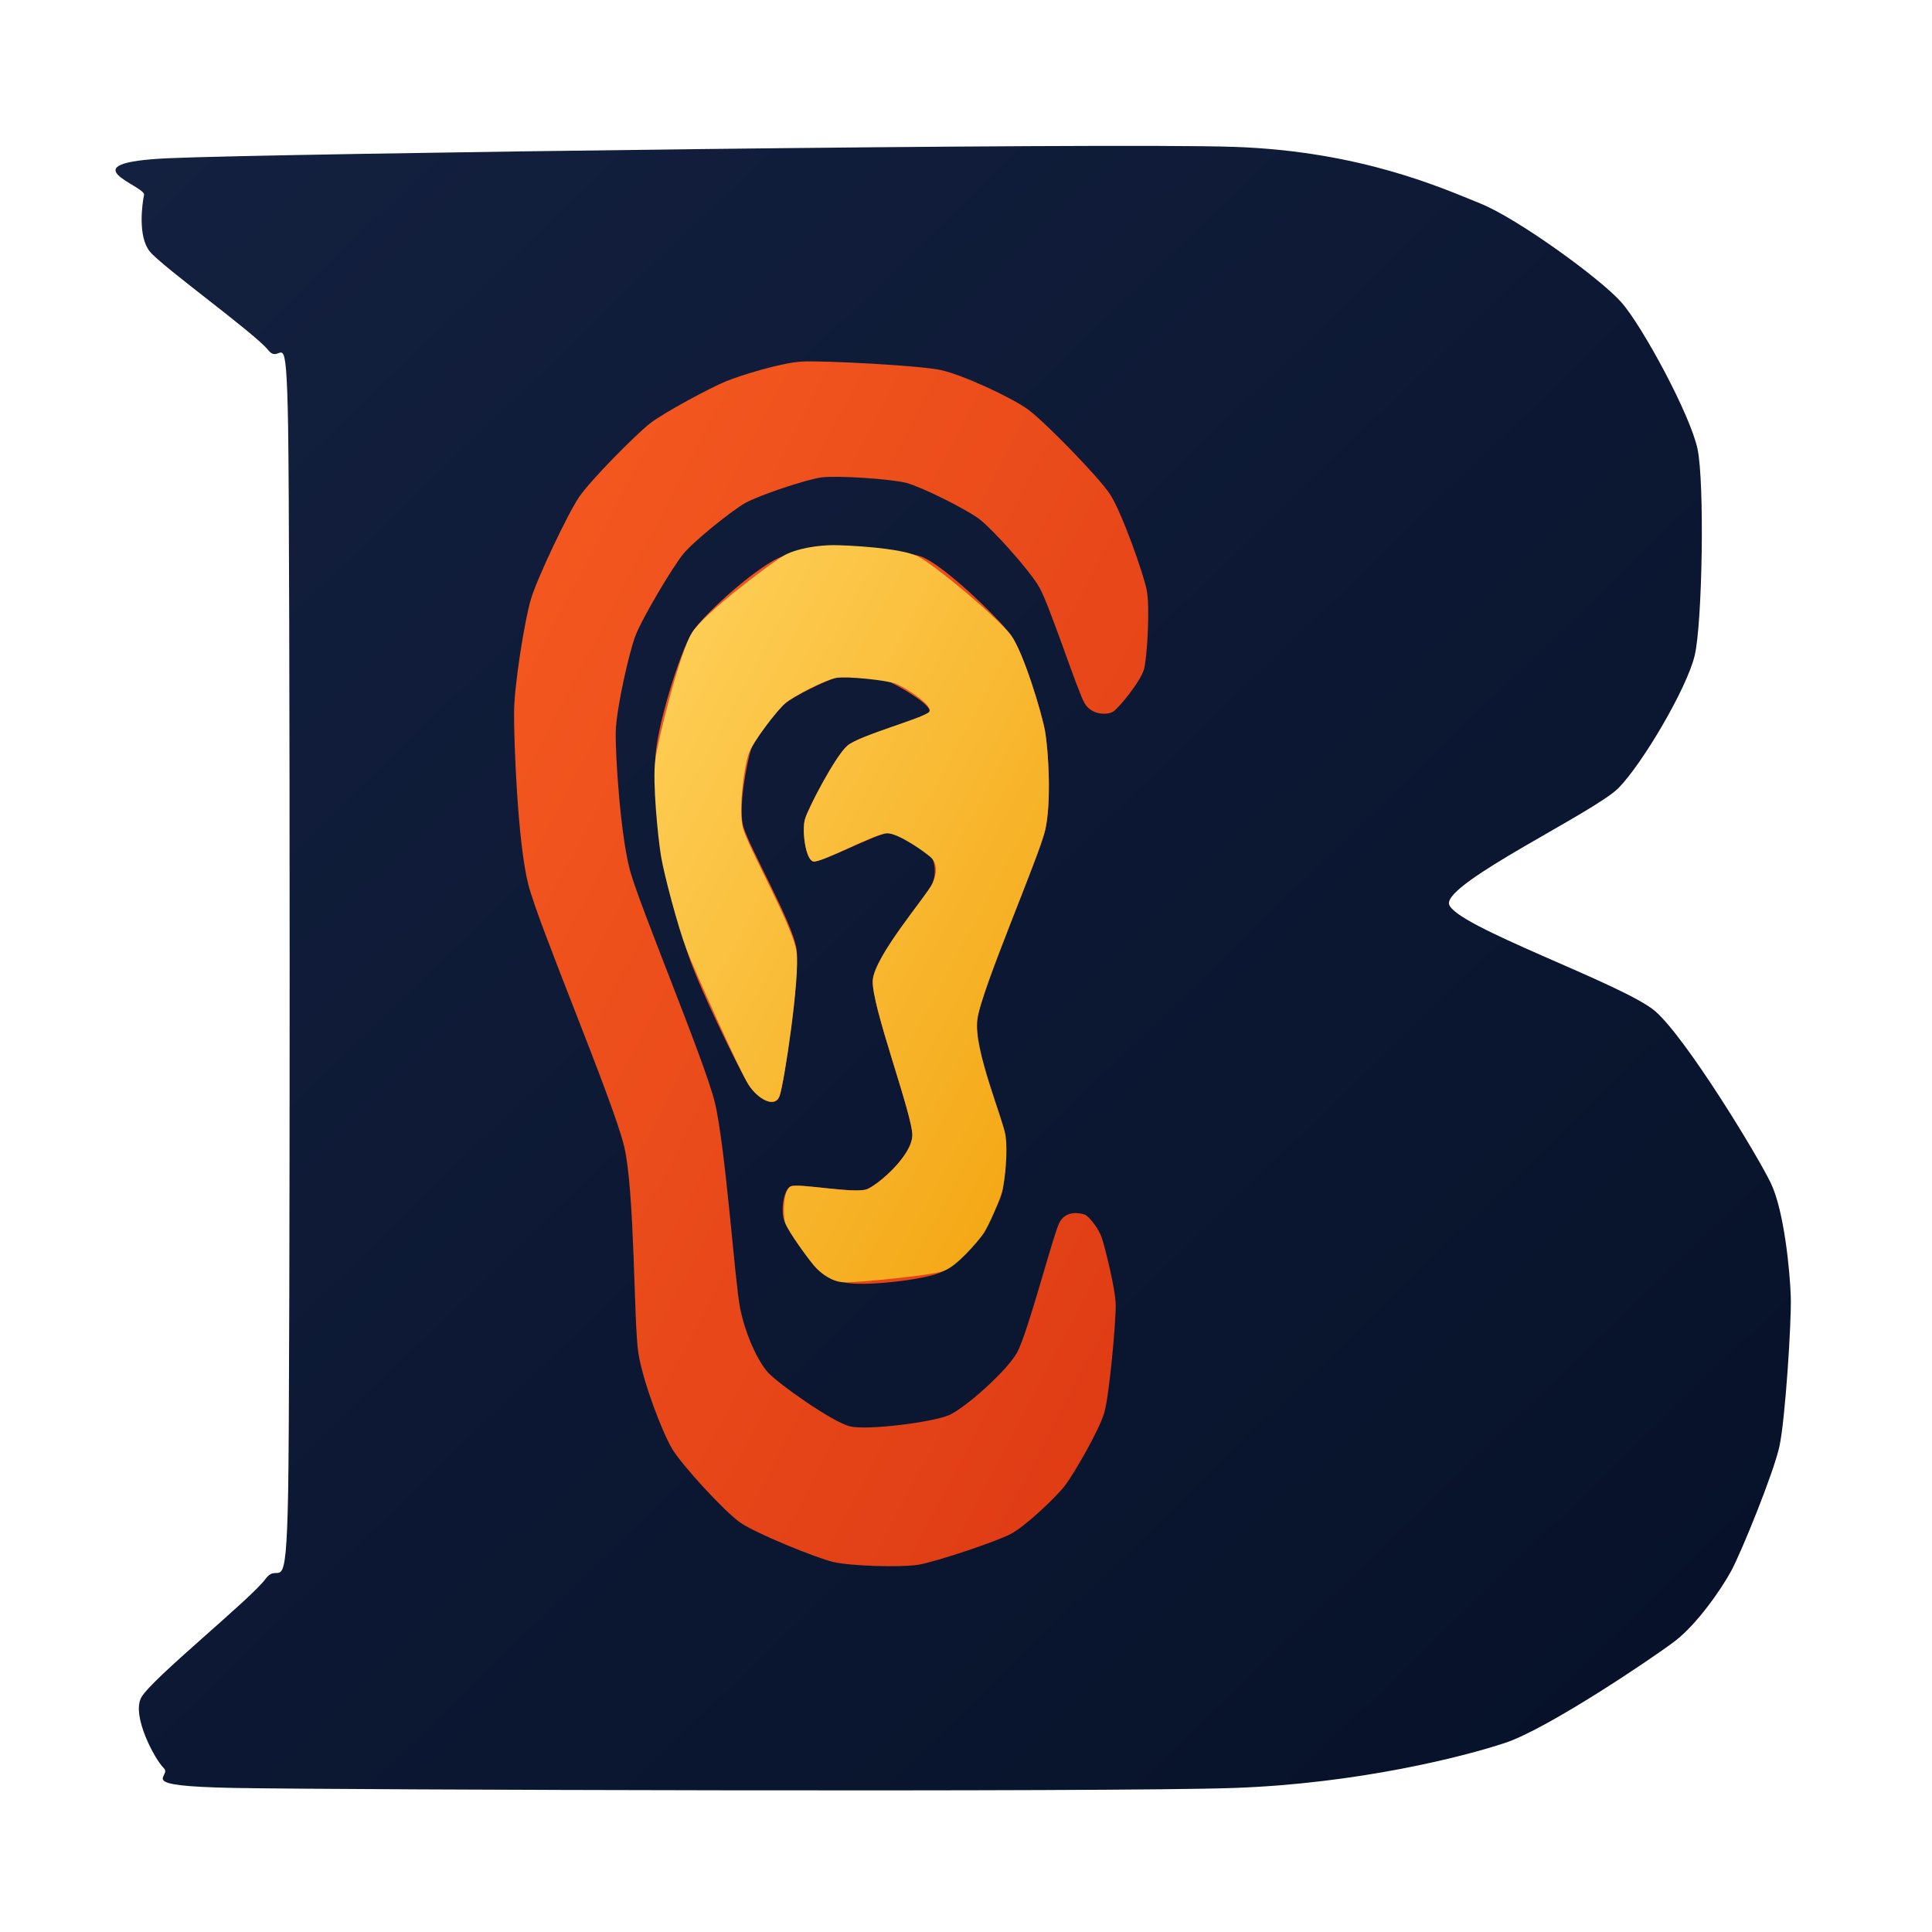
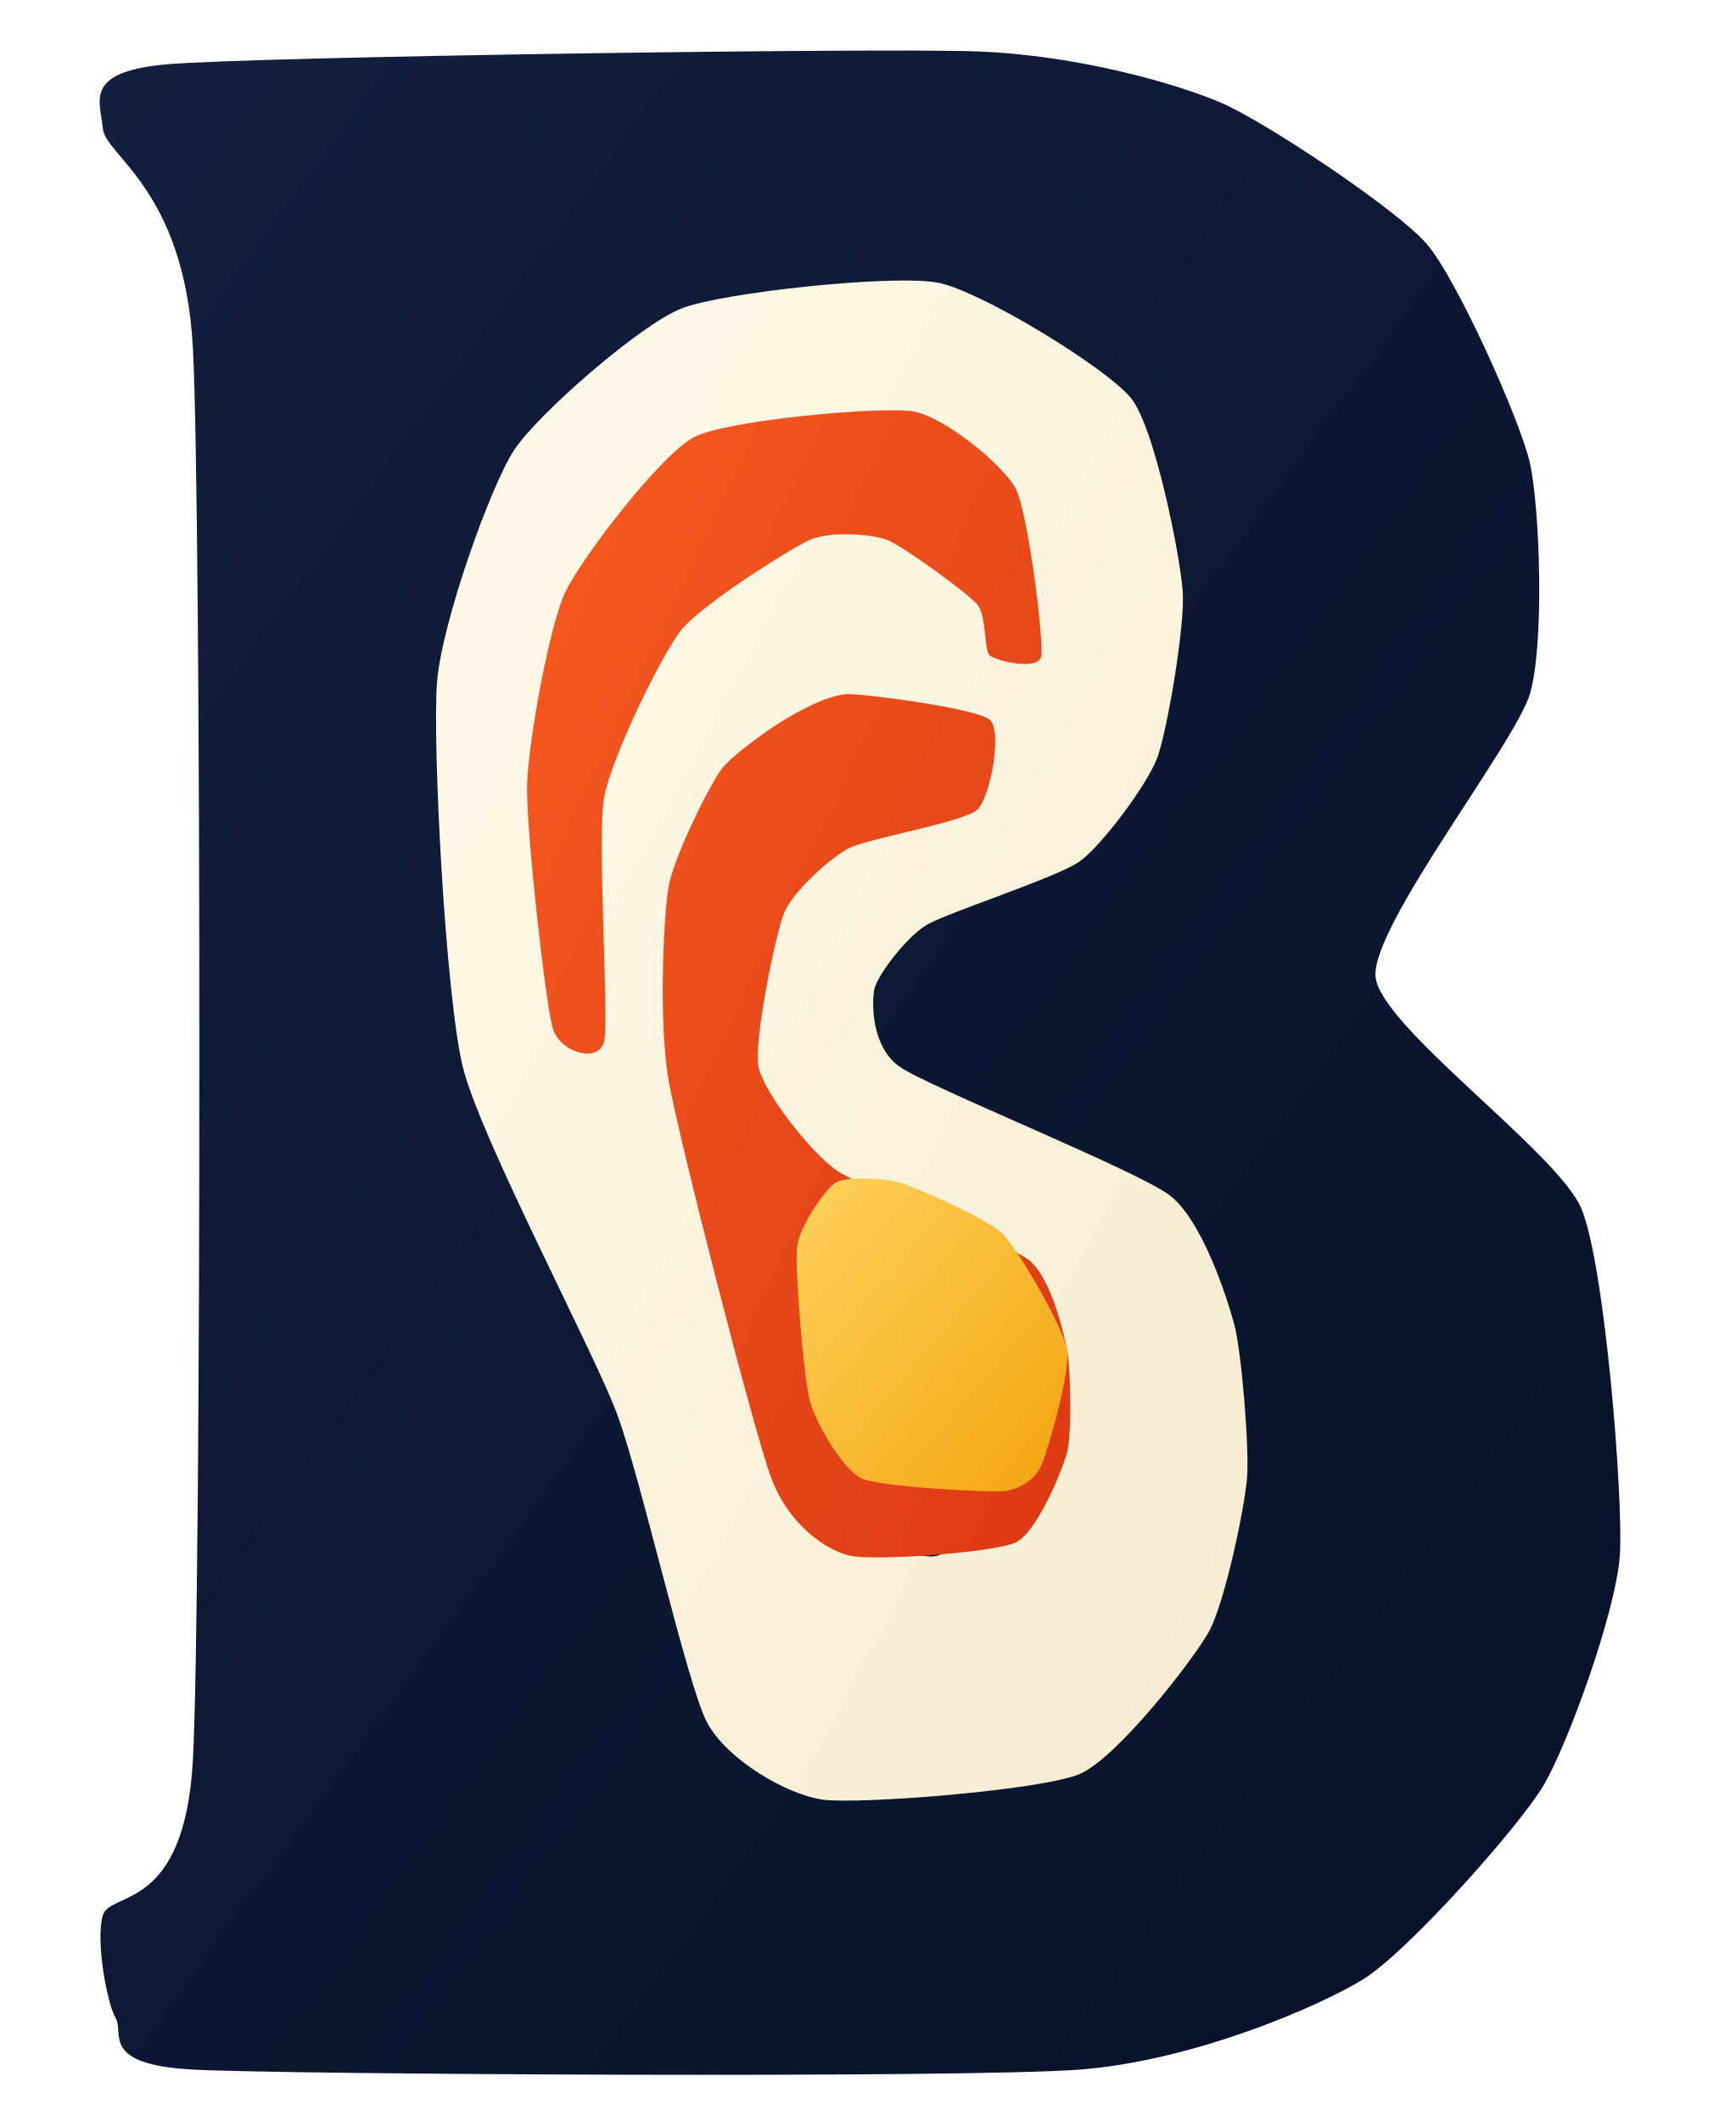
- <svg xmlns="http://www.w3.org/2000/svg" viewBox="0 0 684 684" role="img" aria-labelledby="title">
+ <svg xmlns="http://www.w3.org/2000/svg" viewBox="0 0 135 165" role="img" aria-labelledby="title">
  <defs>
    <linearGradient id="navy" x1="0" y1="0" x2="1" y2="1">
      <stop offset="0" stop-color="#13203F" />
      <stop offset="1" stop-color="#061128" />
    </linearGradient>
    <linearGradient id="cream" x1="0" y1="0" x2="1" y2="1">
      <stop offset="0" stop-color="#FFFBEA" />
      <stop offset="1" stop-color="#F6EBCF" />
    </linearGradient>
    <linearGradient id="orange" x1="0" y1="0" x2="1" y2="1">
      <stop offset="0" stop-color="#F65B20" />
      <stop offset="1" stop-color="#DD3914" />
    </linearGradient>
    <linearGradient id="yellow" x1="0" y1="0" x2="1" y2="1">
      <stop offset="0" stop-color="#FFD25C" />
      <stop offset="1" stop-color="#F3A30E" />
    </linearGradient>
    <linearGradient id="red" x1="0" y1="0" x2="1" y2="1">
      <stop offset="0" stop-color="#AA1823" />
      <stop offset="1" stop-color="#780B14" />
    </linearGradient>
  </defs>
-   <path d="M353 872 C356.48 865.52 391.97 836.96 397 830 C402.03 823.04 404.23 839.44 405 800 C405.77 760.56 405.68 461.15 405 422 C404.32 382.85 402.74 400.99 398 395 C393.26 389.01 360.25 365.32 356 360 C351.75 354.68 353.32 343.19 354 340 C354.68 336.81 325.69 328.64 363 327 C400.31 325.36 695.15 321.45 740 323 C784.85 324.55 813.76 337.68 827 343 C840.24 348.32 869.56 369.59 877 378 C884.44 386.41 901.49 417.92 904 430 C906.51 442.08 905.71 491.4 903 503 C900.29 514.6 884.41 541.49 876 550 C867.59 558.51 814.74 583.36 816 591 C817.26 598.64 877.98 619.43 889 629 C900.02 638.57 925.36 680.24 930 690 C934.64 699.76 936.71 721.01 937 730 C937.29 738.99 935.03 773.62 933 783 C930.97 792.38 919.58 820.33 916 827 C912.42 833.67 903.73 846.1 896 852 C888.27 857.9 851.08 882.97 836 888 C820.92 893.03 783.5 902.45 740 904 C696.5 905.55 422.64 904.68 386 904 C349.36 903.32 364.19 900.09 361 897 C357.81 893.91 349.52 878.48 353 872 Z" fill="url(#navy)" fill-rule="evenodd" transform="translate(-303 -271)" />
-   <path d="M485 523 C485.1 513.24 488.78 490.35 491 483 C493.22 475.65 503.94 452.99 508 447 C512.06 441.01 527.97 424.96 533 421 C538.03 417.04 554.78 408.13 560 406 C565.22 403.87 579.65 399.39 587 399 C594.35 398.61 628.27 400.36 636 402 C643.73 403.64 661.2 411.75 667 416 C672.8 420.25 691.94 439.81 696 446 C700.06 452.19 707.84 474.01 709 480 C710.16 485.99 709.16 503.84 708 508 C706.84 512.16 699.03 521.84 697 523 C694.97 524.16 689.51 524.25 687 520 C684.49 515.75 674.58 485.28 671 479 C667.42 472.72 654.54 458.58 650 455 C645.46 451.42 629.41 443.45 624 442 C618.59 440.55 599.51 439.32 594 440 C588.49 440.68 571.74 446.39 567 449 C562.26 451.61 548.77 462.46 545 467 C541.23 471.54 530.32 489.91 528 496 C525.68 502.09 521.19 521.98 521 530 C520.81 538.02 522.62 566.34 526 579 C529.38 591.66 552.23 646.02 556 661 C559.77 675.98 563.16 724.72 565 734 C566.84 743.28 571.23 752.94 575 757 C578.77 761.06 597.81 774.55 604 776 C610.19 777.45 633.3 774.51 639 772 C644.7 769.49 659.23 756.57 663 750 C666.77 743.43 675.68 708.74 678 704 C680.32 699.26 685.55 700.52 687 701 C688.45 701.48 691.94 705.91 693 709 C694.06 712.09 697.9 727.01 698 733 C698.1 738.99 695.74 764.81 694 771 C692.26 777.19 683.19 792.84 680 797 C676.81 801.16 666.03 811.29 661 814 C655.97 816.71 634.09 824.03 628 825 C621.91 825.97 604.09 825.45 598 824 C591.91 822.55 570.51 813.87 565 810 C559.49 806.13 544.48 789.8 541 784 C537.52 778.2 530.64 760.34 529 750 C527.36 739.66 527.77 693.05 524 677 C520.23 660.95 493.77 598.89 490 584 C486.23 569.11 484.9 532.76 485 523 Z M535 540 C535.19 529.17 543.65 501.96 548 495 C552.35 488.04 572.17 470.61 580 468 C587.83 465.39 621.17 465.29 629 468 C636.83 470.71 656.75 490.01 661 496 C665.25 501.99 671.84 523.33 673 530 C674.16 536.67 675.32 555.14 673 565 C670.68 574.86 650.45 619.72 649 632 C647.55 644.28 659.16 683.4 658 692 C656.84 700.6 642.41 717.81 637 721 C631.59 724.19 607.41 726.64 602 725 C596.59 723.36 582.84 707.29 581 704 C579.16 700.71 580.2 692.16 583 691 C585.8 689.84 605.84 693.74 610 692 C614.16 690.26 625.81 680.15 626 673 C626.19 665.85 611.32 626.6 612 618 C612.68 609.4 631.07 588.35 633 584 C634.93 579.65 633.55 574.74 632 573 C630.45 571.26 620.96 565.71 617 566 C613.04 566.29 593.8 576.48 591 576 C588.2 575.52 586.84 564.96 588 561 C589.16 557.04 598.75 538.67 603 535 C607.25 531.33 630.65 525.22 632 523 C633.35 520.78 620.19 513.16 617 512 C613.81 510.84 602.48 510.23 599 511 C595.52 511.77 583.9 517.58 581 520 C578.1 522.42 570.45 531.84 569 536 C567.55 540.16 564.45 556.14 566 563 C567.55 569.86 583.74 597.72 585 607 C586.26 616.28 580.64 654.36 579 659 C577.36 663.64 571.19 660.03 568 655 C564.81 649.97 549.19 618.12 546 607 C542.81 595.88 534.81 550.83 535 540 Z" fill="url(#orange)" fill-rule="evenodd" transform="translate(-303 -271)" />
-   <path d="M535 540 C536.06 532.36 543.65 501.96 548 495 C552.35 488.04 575.17 471 580 468 C584.83 465 593.36 464 598 464 C602.64 464 621.91 464.91 628 468 C634.09 471.09 656.65 490.01 661 496 C665.35 501.99 671.84 523.33 673 530 C674.16 536.67 675.32 555.14 673 565 C670.68 574.86 650.35 621.56 649 632 C647.65 642.44 658.13 667.2 659 673 C659.87 678.8 658.77 688.62 658 692 C657.23 695.38 653.03 705.2 651 708 C648.97 710.8 641.74 719.36 637 721 C632.26 722.64 606.35 725.1 602 725 C597.65 724.9 594.03 722.03 592 720 C589.97 717.97 581.87 706.8 581 704 C580.13 701.2 580.2 692.16 583 691 C585.8 689.84 605.84 693.74 610 692 C614.16 690.26 625.81 680.15 626 673 C626.19 665.85 611.32 626.6 612 618 C612.68 609.4 630.97 588.16 633 584 C635.03 579.84 634.55 576.74 633 575 C631.45 573.26 621.06 565.9 617 566 C612.94 566.1 593.8 576.48 591 576 C588.2 575.52 586.84 564.96 588 561 C589.16 557.04 598.75 538.67 603 535 C607.25 531.33 630.36 525.13 632 523 C633.64 520.87 623.19 514.16 620 513 C616.81 511.84 602.77 510.32 599 511 C595.23 511.68 584 517.39 581 520 C578 522.61 569.45 533.75 568 538 C566.55 542.25 564.36 557.23 566 564 C567.64 570.77 583.74 598.82 585 608 C586.26 617.18 580.64 654.46 579 659 C577.36 663.54 571.19 660.03 568 655 C564.81 649.97 549 614.83 546 607 C543 599.17 538.06 580.48 537 574 C535.94 567.52 533.94 547.64 535 540 Z" fill="url(#yellow)" fill-rule="evenodd" transform="translate(-303 -271)" />
+   <path d="M8 10 C7.81 7.87 6.43 5.58 13 5 C19.57 4.42 68.07 3.71 76 4 C83.93 4.29 91.62 6.55 95 8 C98.38 9.45 108.68 16.29 111 19 C113.32 21.71 118.23 32.62 119 36 C119.77 39.38 120.16 50.13 119 54 C117.84 57.87 106.61 72.13 107 76 C107.39 79.87 121.16 89.65 123 94 C124.84 98.35 126.29 116.65 126 121 C125.71 125.35 121.93 135.81 120 139 C118.07 142.19 109.48 151.87 106 154 C102.52 156.13 92.8 160.32 84 161 C75.2 161.68 22.25 161.39 15 161 C7.75 160.61 9.68 158.16 9 157 C8.32 155.84 7.42 150.93 8 149 C8.58 147.07 14.32 148.79 15 137 C15.68 125.21 15.68 39.28 15 27 C14.32 14.72 8.19 12.13 8 10 Z" fill="url(#navy)" fill-rule="evenodd" />
+   <path d="M54 70 C53.61 72.03 53.32 78.04 54 82 C54.68 85.96 59.94 107.52 61 111 C62.06 114.48 63.84 117.03 65 118 C66.16 118.97 71.36 121.58 73 121 C74.64 120.42 81.32 113.74 82 112 C82.68 110.26 80.58 104.35 80 103 C79.42 101.65 78.03 99.35 76 98 C73.97 96.65 60.84 91.32 59 89 C57.16 86.68 56.52 76.42 57 74 C57.48 71.58 62.36 65.26 64 64 C65.64 62.74 72.94 61.58 74 61 C75.06 60.42 75.68 58.58 75 58 C74.32 57.42 68.64 54.71 67 55 C65.36 55.29 59.26 59.55 58 61 C56.74 62.45 54.39 67.97 54 70 Z M34 53 C34.39 48.36 38.16 37.8 40 35 C41.84 32.2 49.81 25.26 53 24 C56.19 22.74 69.62 21.32 73 22 C76.38 22.68 86.16 28.68 88 31 C89.84 33.32 91.81 43.29 92 46 C92.19 48.71 90.77 56.97 90 59 C89.23 61.03 85.74 65.74 84 67 C82.26 68.26 73.55 71.03 72 72 C70.45 72.97 68.19 75.94 68 77 C67.81 78.06 67.78 81.45 70 83 C72.22 84.55 88.49 91.07 91 93 C93.51 94.93 95.42 100.87 96 103 C96.58 105.13 97.19 112.68 97 115 C96.81 117.32 95.26 124.78 94 127 C92.74 129.22 86.9 136.74 84 138 C81.1 139.26 66.8 140.39 64 140 C61.2 139.61 56.55 136.9 55 134 C53.45 131.1 49.84 114.93 48 110 C46.16 105.07 37.35 88.51 36 83 C34.65 77.49 33.61 57.64 34 53 Z M42 61 C41.81 61.68 41.61 66.55 42 68 C42.39 69.45 45.71 76.77 46 76 C46.29 75.23 44.23 63.09 45 60 C45.77 56.91 52.36 45.93 54 44 C55.64 42.07 60.36 40.39 62 40 C63.64 39.61 69.36 39.23 71 40 C72.64 40.77 78.13 47.52 79 48 C79.87 48.48 80.68 46.26 80 45 C79.32 43.74 73.93 36.06 72 35 C70.07 33.94 62.13 33.52 60 34 C57.87 34.48 51.55 38.07 50 40 C48.45 41.93 44.58 51.97 44 54 C43.42 56.03 44.19 60.32 44 61 C43.81 61.68 42.19 60.32 42 61 Z" fill="url(#cream)" fill-rule="evenodd" />
+   <path d="M41 61 C41.1 57.71 42.74 48.61 44 46 C45.26 43.39 51.39 35.35 54 34 C56.61 32.65 68.58 31.61 71 32 C73.42 32.39 78.03 36.16 79 38 C79.97 39.84 81.19 49.74 81 51 C80.81 52.26 77.48 51.39 77 51 C76.52 50.61 76.77 47.87 76 47 C75.23 46.13 70.26 42.48 69 42 C67.74 41.52 64.55 41.32 63 42 C61.45 42.68 54.55 47.07 53 49 C51.45 50.93 47.58 58.91 47 62 C46.42 65.09 47.39 79.26 47 81 C46.61 82.74 43.58 81.93 43 80 C42.42 78.07 40.9 64.29 41 61 Z M52 69 C52.39 66.68 55.13 61.26 56 60 C56.87 58.74 60.03 56.58 61 56 C61.97 55.42 64.45 54 66 54 C67.55 54 76.03 55.13 77 56 C77.97 56.87 77.06 62.03 76 63 C74.94 63.97 67.45 65.23 66 66 C64.55 66.77 61.68 69.36 61 71 C60.32 72.64 58.61 81.07 59 83 C59.39 84.93 62.97 89.55 65 91 C67.03 92.45 78.26 96.65 80 98 C81.74 99.35 82.71 103.55 83 105 C83.29 106.45 83.39 111.55 83 113 C82.61 114.45 80.64 119.23 79 120 C77.36 120.77 67.84 121.48 66 121 C64.16 120.52 61.35 118.58 60 115 C58.65 111.42 52.77 88.45 52 84 C51.23 79.55 51.61 71.32 52 69 Z" fill="url(#orange)" fill-rule="evenodd" />
+   <path d="M62 97 C62.19 95.36 64.23 92.48 65 92 C65.77 91.52 68.74 91.61 70 92 C71.26 92.39 76.74 94.74 78 96 C79.26 97.26 82.71 103.26 83 105 C83.29 106.74 81.48 112.94 81 114 C80.52 115.06 79.35 115.9 78 116 C76.65 116.1 68.45 115.68 67 115 C65.55 114.32 63.48 110.74 63 109 C62.52 107.26 61.81 98.64 62 97 Z" fill="url(#yellow)" fill-rule="evenodd" />
</svg>
